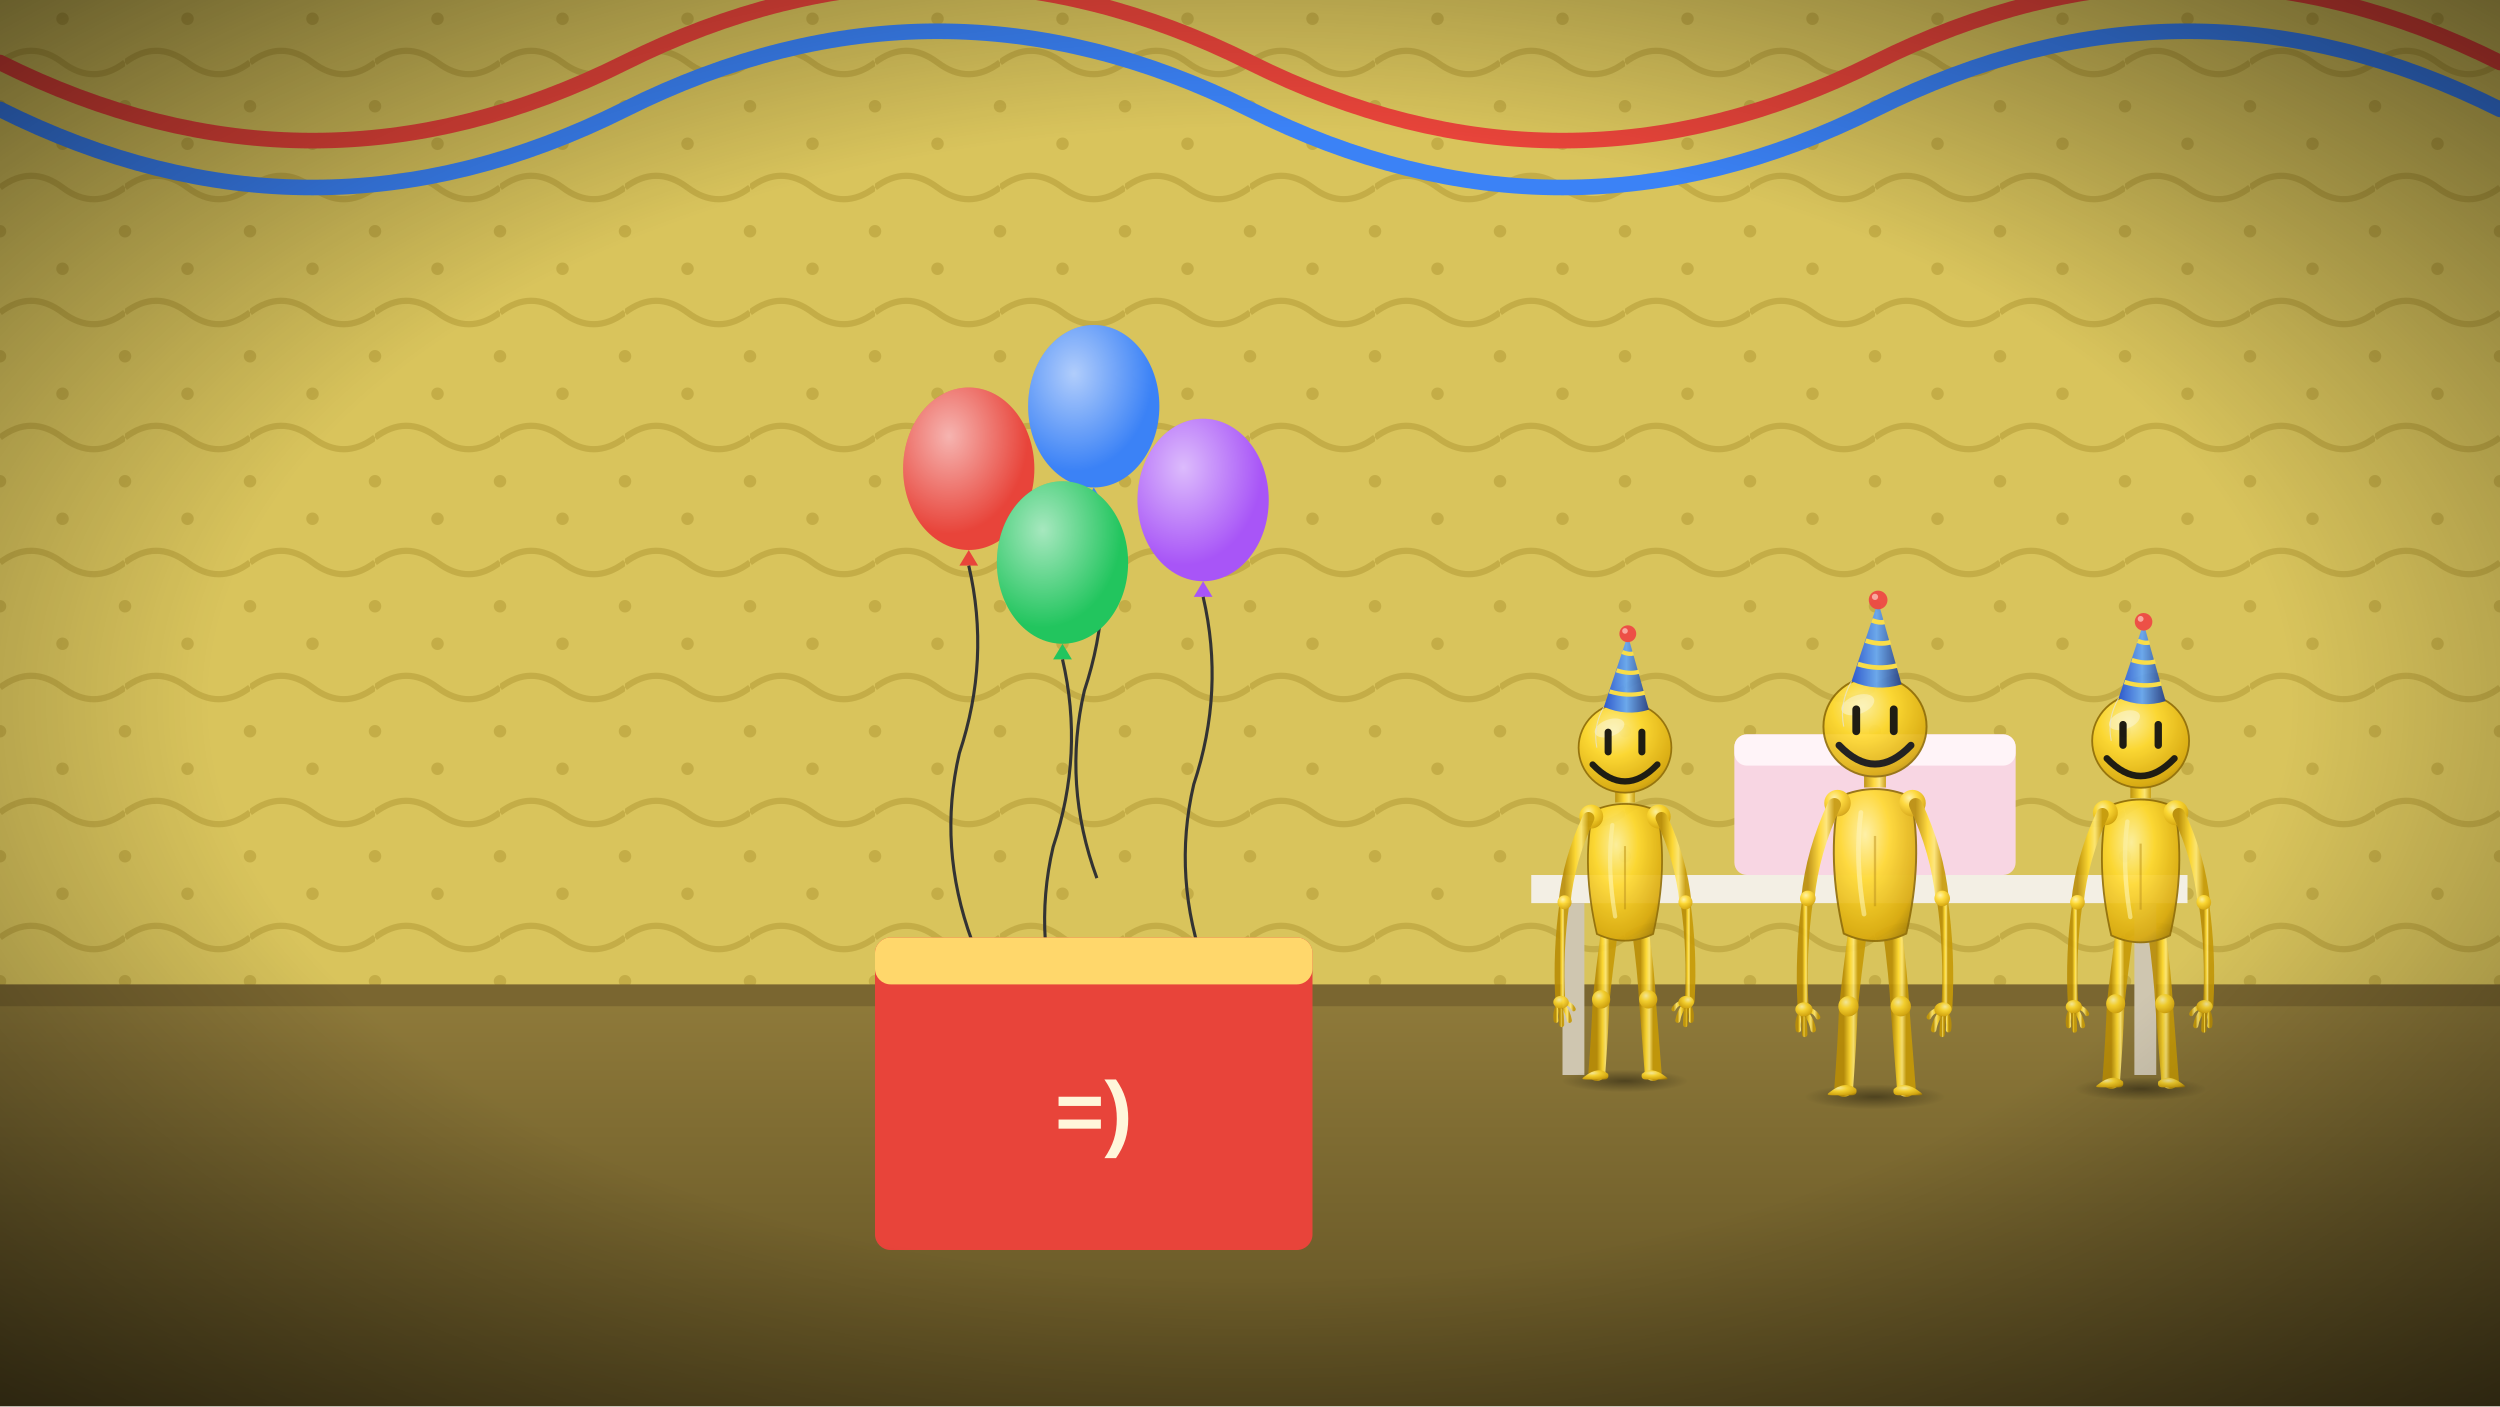
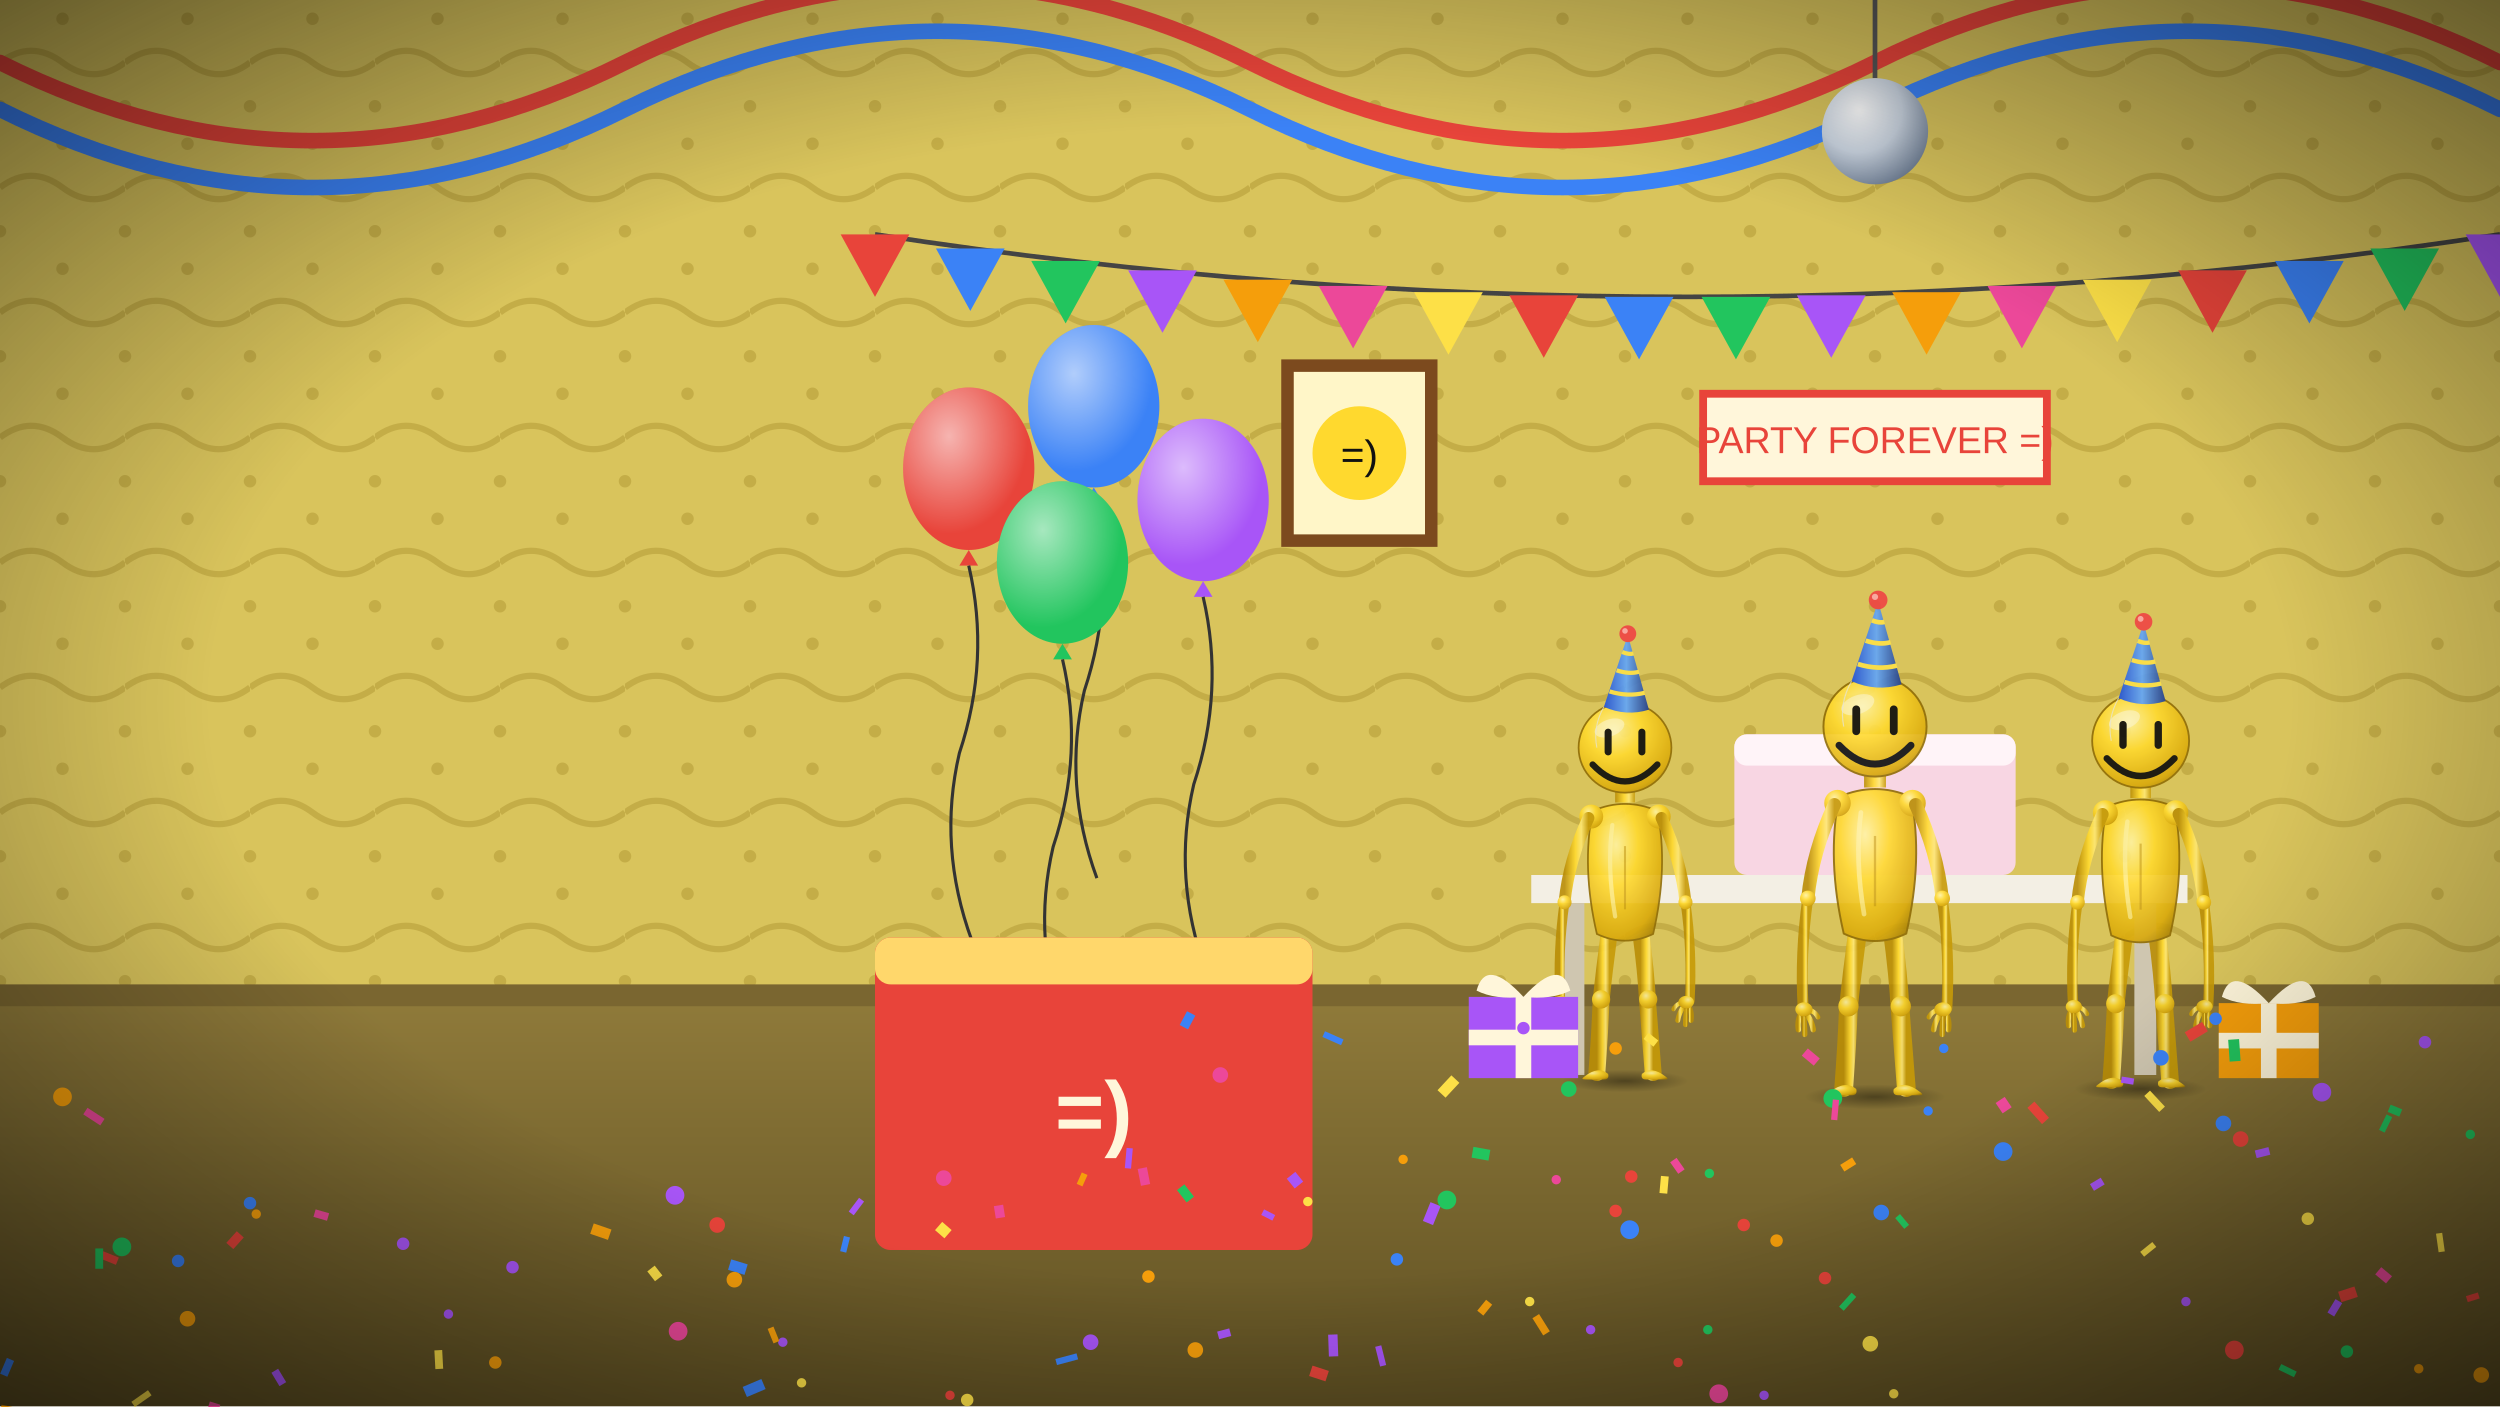
<svg xmlns="http://www.w3.org/2000/svg" viewBox="0 0 1600 900">
  <defs>
    <pattern id="paper" width="80" height="80" patternUnits="userSpaceOnUse">
      <rect width="80" height="80" fill="#d9c45c" />
      <path d="M0 40 Q20 25 40 40 T80 40" stroke="#c4ad47" stroke-width="4" fill="none" />
      <circle cx="40" cy="12" r="4" fill="#c4ad47" />
      <circle cx="0" cy="68" r="4" fill="#c4ad47" />
      <circle cx="80" cy="68" r="4" fill="#c4ad47" />
    </pattern>
    <linearGradient id="carpet" x1="0" y1="0" x2="0" y2="1">
      <stop offset="0" stop-color="#8f7a3a" />
      <stop offset="1" stop-color="#5e4f22" />
    </linearGradient>
    <radialGradient id="shine" cx=".35" cy=".3" r=".6">
      <stop offset="0" stop-color="#fff" stop-opacity=".6" />
      <stop offset="1" stop-color="#fff" stop-opacity="0" />
    </radialGradient>
    <g id="balloon">
      <ellipse rx="42" ry="52" />
      <ellipse rx="42" ry="52" fill="url(#shine)" />
      <path d="M0 52 l-6 10 h12 z" />
      <path d="M0 62 q14 60 -6 120 q-14 60 8 120" stroke="#333" stroke-width="2" fill="none" />
    </g>
    <filter id="glow" x="-50%" y="-50%" width="200%" height="200%">
      <feGaussianBlur stdDeviation="6" result="b" />
      <feMerge>
        <feMergeNode in="b" />
        <feMergeNode in="SourceGraphic" />
      </feMerge>
    </filter>
    <filter id="blur">
      <feGaussianBlur stdDeviation="3" />
    </filter>
    <radialGradient id="vign" cx=".5" cy=".5" r=".75">
      <stop offset=".55" stop-color="#000" stop-opacity="0" />
      <stop offset="1" stop-color="#000" stop-opacity=".6" />
    </radialGradient>
    <radialGradient id="pgSkin" cx=".38" cy=".3" r=".85">
      <stop offset="0" stop-color="#fff3a1" />
      <stop offset=".35" stop-color="#ffd92e" />
      <stop offset=".8" stop-color="#d9a90b" />
      <stop offset="1" stop-color="#9c7605" />
    </radialGradient>
    <linearGradient id="pgLimb" x1="0" y1="0" x2="1" y2="0">
      <stop offset="0" stop-color="#b98d06" />
      <stop offset=".45" stop-color="#ffd92e" />
      <stop offset=".7" stop-color="#ffe874" />
      <stop offset="1" stop-color="#c79a07" />
    </linearGradient>
    <radialGradient id="pgShadow">
      <stop offset="0" stop-color="#000" stop-opacity=".45" />
      <stop offset="1" stop-color="#000" stop-opacity="0" />
    </radialGradient>
    <linearGradient id="pgHat" x1="0" y1="0" x2="1" y2="0">
      <stop offset="0" stop-color="#1d4ed8" />
      <stop offset=".5" stop-color="#60a5fa" />
      <stop offset="1" stop-color="#1e3a8a" />
    </linearGradient>
    <g id="pgHand">
      <path d="M0 0 q-6 10 -4 22" stroke="url(#pgLimb)" stroke-width="7" fill="none" stroke-linecap="round" />
      <path d="M2 2 q2 14 2 26" stroke="url(#pgLimb)" stroke-width="7" fill="none" stroke-linecap="round" />
      <path d="M5 0 q8 10 10 22" stroke="url(#pgLimb)" stroke-width="7" fill="none" stroke-linecap="round" />
      <path d="M7 -4 q10 2 14 10" stroke="url(#pgLimb)" stroke-width="6" fill="none" stroke-linecap="round" />
      <ellipse cx="3" cy="-4" rx="11" ry="9" fill="url(#pgSkin)" />
    </g>
    <g id="pgDetailed">
      <ellipse cx="0" cy="4" rx="90" ry="16" fill="url(#pgShadow)" />
      <path d="M-22 -210 Q-30 -150 -34 -110 Q-36 -60 -40 -8" stroke="url(#pgLimb)" stroke-width="24" fill="none" stroke-linecap="round" />
      <path d="M22 -210 Q30 -150 32 -110 Q36 -60 40 -8" stroke="url(#pgLimb)" stroke-width="24" fill="none" stroke-linecap="round" />
      <circle cx="-34" cy="-112" r="13" fill="url(#pgSkin)" />
      <circle cx="33" cy="-112" r="13" fill="url(#pgSkin)" />
      <path d="M-58 -2 q20 -16 34 -4 q2 8 -6 8 h-26 q-8 0 -2 -4z" fill="url(#pgSkin)" />
      <path d="M58 -2 q-20 -16 -34 -4 q-2 8 6 8 h26 q8 0 2 -4z" fill="url(#pgSkin)" />
      <path d="M-46 -380 Q-62 -300 -40 -205 Q0 -186 40 -205 Q62 -300 46 -380 Q0 -400 -46 -380 Z" fill="url(#pgSkin)" stroke="#8f6c05" stroke-width="2.5" />
      <path d="M-18 -360 Q-26 -300 -14 -230" stroke="#fff6b0" stroke-width="6" fill="none" opacity=".6" stroke-linecap="round" />
      <path d="M0 -330 v90" stroke="#b8890a" stroke-width="3" opacity=".5" />
      <circle cx="-48" cy="-372" r="17" fill="url(#pgSkin)" />
      <circle cx="48" cy="-372" r="17" fill="url(#pgSkin)" />
      <path d="M-52 -370 Q-80 -310 -86 -250" stroke="url(#pgLimb)" stroke-width="17" fill="none" stroke-linecap="round" />
      <path d="M-86 -250 Q-96 -180 -92 -110" stroke="url(#pgLimb)" stroke-width="14" fill="none" stroke-linecap="round" />
      <circle cx="-86" cy="-250" r="10" fill="url(#pgSkin)" />
      <path d="M52 -370 Q80 -310 86 -250" stroke="url(#pgLimb)" stroke-width="17" fill="none" stroke-linecap="round" />
      <path d="M86 -250 Q96 -180 92 -110" stroke="url(#pgLimb)" stroke-width="14" fill="none" stroke-linecap="round" />
      <circle cx="86" cy="-250" r="10" fill="url(#pgSkin)" />
      <use href="#pgHand" transform="translate(-94 -104)" />
      <use href="#pgHand" transform="translate(90 -104) scale(-1 1)" />
      <path d="M-14 -392 v-24 h28 v24" fill="url(#pgLimb)" />
      <ellipse cx="0" cy="-470" rx="66" ry="64" fill="url(#pgSkin)" stroke="#8f6c05" stroke-width="2.5" />
      <ellipse cx="-22" cy="-498" rx="22" ry="12" fill="#fffbe0" opacity=".55" transform="rotate(-20 -22 -498)" />
      <path d="M-24 -492 v28 M24 -492 v28" stroke="#0b0b0b" stroke-width="10" stroke-linecap="round" />
      <path d="M-46 -446 Q0 -398 46 -446" stroke="#0b0b0b" stroke-width="9" fill="none" stroke-linecap="round" />
      <path d="M-30 -528 L4 -630 L34 -524 Q2 -514 -30 -528 Z" fill="url(#pgHat)" />
      <path d="M-22 -550 Q4 -542 28 -548 M-12 -580 Q6 -574 20 -578 M-4 -606 Q6 -602 12 -604" stroke="#fde047" stroke-width="6" fill="none" />
      <circle cx="4" cy="-632" r="12" fill="#ef4444" />
      <circle cx="0" cy="-636" r="4" fill="#fca5a5" />
      <path d="M-30 -528 Q-46 -500 -40 -470" stroke="#e5e7eb" stroke-width="1.5" fill="none" opacity=".7" />
    </g>
+     <radialGradient id="d2lamp">
+       <stop offset="0" stop-color="#fff6c8" stop-opacity=".55" />
+       <stop offset="1" stop-color="#fff6c8" stop-opacity="0" />
+     </radialGradient>
+     <radialGradient id="d2ball" cx=".35" cy=".3" r=".8">
+       <stop offset="0" stop-color="#ffffff" />
+       <stop offset=".5" stop-color="#cbd5e1" />
+       <stop offset="1" stop-color="#64748b" />
+     </radialGradient>
+     <filter id="d2glow" x="-50%" y="-50%" width="200%" height="200%">
+       <feGaussianBlur stdDeviation="5" result="b" />
+       <feMerge>
+         <feMergeNode in="b" />
+         <feMergeNode in="SourceGraphic" />
+       </feMerge>
+     </filter>
  </defs>
  <rect width="1600" height="640" fill="url(#paper)" />
  <rect y="640" width="1600" height="260" fill="url(#carpet)" />
  <rect y="630" width="1600" height="14" fill="#7a6630" />
  <g fill="none" stroke-width="10" stroke-linecap="round">
    <path d="M0 40 Q200 140 400 40 T800 40 T1200 40 T1600 40" stroke="#e8443a" />
    <path d="M0 70 Q200 170 400 70 T800 70 T1200 70 T1600 70" stroke="#3b82f6" />
  </g>
  <rect x="980" y="560" width="420" height="18" fill="#f3efe4" />
  <rect x="1000" y="578" width="14" height="110" fill="#cfc6b0" />
  <rect x="1366" y="578" width="14" height="110" fill="#cfc6b0" />
  <rect x="1110" y="470" width="180" height="90" rx="8" fill="#f8d6e3" />
  <rect x="1110" y="470" width="180" height="20" rx="8" fill="#fff4f8" />
  <use href="#pgDetailed" transform="translate(1040 690) scale(.45)" opacity=".9" />
  <use href="#pgDetailed" transform="translate(1200 700) scale(.5)" opacity=".9" />
  <use href="#pgDetailed" transform="translate(1370 695) scale(.47)" opacity=".9" />
  <use href="#balloon" transform="translate(620 300)" fill="#e8443a" />
  <use href="#balloon" transform="translate(700 260)" fill="#3b82f6" />
  <use href="#balloon" transform="translate(770 320)" fill="#a855f7" />
  <use href="#balloon" transform="translate(680 360)" fill="#22c55e" />
  <rect x="560" y="600" width="280" height="200" rx="10" fill="#e8443a" />
  <rect x="560" y="600" width="280" height="30" rx="10" fill="#ffd76b" />
  <text x="700" y="730" font-family="Arial Black, Arial" font-weight="900" font-size="54" text-anchor="middle" fill="#fff6da">=)</text>
+   <path d="M560 150 Q1080.0 230 1600 150" stroke="#444" stroke-width="3" fill="none" />
+   <path d="M538 150 L582 150 L560 190 Z" fill="#e8443a" />
+   <path d="M599 159 L643 159 L621 199 Z" fill="#3b82f6" />
+   <path d="M660 167 L704 167 L682 207 Z" fill="#22c55e" />
+   <path d="M722 173 L766 173 L744 213 Z" fill="#a855f7" />
+   <path d="M783 179 L827 179 L805 219 Z" fill="#f59e0b" />
+   <path d="M844 183 L888 183 L866 223 Z" fill="#ec4899" />
+   <path d="M905 187 L949 187 L927 227 Z" fill="#fde047" />
+   <path d="M966 189 L1010 189 L988 229 Z" fill="#e8443a" />
+   <path d="M1027 190 L1071 190 L1049 230 Z" fill="#3b82f6" />
+   <path d="M1089 190 L1133 190 L1111 230 Z" fill="#22c55e" />
+   <path d="M1150 189 L1194 189 L1172 229 Z" fill="#a855f7" />
+   <path d="M1211 187 L1255 187 L1233 227 Z" fill="#f59e0b" />
+   <path d="M1272 183 L1316 183 L1294 223 Z" fill="#ec4899" />
+   <path d="M1333 179 L1377 179 L1355 219 Z" fill="#fde047" />
+   <path d="M1394 173 L1438 173 L1416 213 Z" fill="#e8443a" />
+   <path d="M1456 167 L1500 167 L1478 207 Z" fill="#3b82f6" />
+   <path d="M1517 159 L1561 159 L1539 199 Z" fill="#22c55e" />
+   <path d="M1578 150 L1622 150 L1600 190 Z" fill="#a855f7" />
+   <path d="M1200 0 v50" stroke="#555" stroke-width="3" />
+   <circle cx="1200" cy="84" r="34" fill="url(#d2ball)" />
+   <g>
+     <rect x="940" y="638" width="70" height="52" fill="#a855f7" />
+     <rect x="970.0" y="638" width="10" height="52" fill="#fff6da" />
+     <rect x="940" y="659.0" width="70" height="10" fill="#fff6da" />
+     <path d="M975.0 638 q-24 -26 -30 -4 q12 6 30 4 q24 -26 30 -4 q-12 6 -30 4" fill="#fff6da" />
+   </g>
+   <g>
+     <rect x="1420" y="642" width="64" height="48" fill="#f59e0b" />
+     <rect x="1447.0" y="642" width="10" height="48" fill="#fff6da" />
+     <rect x="1420" y="661.0" width="64" height="10" fill="#fff6da" />
+     <path d="M1452.0 642 q-24 -26 -30 -4 q12 6 30 4 q24 -26 30 -4 q-12 6 -30 4" fill="#fff6da" />
+   </g>
+   <g transform="translate(1200 280)">
+     <rect x="-110" y="-28" width="220" height="56" fill="#fff6da" stroke="#e8443a" stroke-width="5" />
+     <text y="10" font-family="Arial Black, Arial" font-size="24" text-anchor="middle" fill="#e8443a">PARTY FOREVER =)</text>
+   </g>
+   <g>
+     <rect x="820" y="230" width="100" height="120" fill="#7c4a1e" />
+     <rect x="828" y="238" width="84" height="104" fill="#fff6c8" />
+     <circle cx="870.0" cy="290.0" r="30" fill="#ffd92e" />
+     <text x="870.0" y="300" font-family="Arial Black, Arial" font-size="26" text-anchor="middle" fill="#111">=)</text>
+   </g>
+   <circle cx="120" cy="844" r="5" fill="#f59e0b" />
+   <rect x="696" y="752" width="8" height="4" fill="#f59e0b" transform="rotate(114 696 752)" />
+   <circle cx="1234" cy="711" r="3" fill="#3b82f6" />
+   <circle cx="513" cy="885" r="3" fill="#fde047" />
+   <rect x="1376" y="698" width="14" height="5" fill="#fde047" transform="rotate(47 1376 698)" />
+   <circle cx="1074" cy="872" r="3" fill="#e8443a" />
+   <circle cx="1094" cy="751" r="3" fill="#22c55e" />
+   <rect x="1587" y="831" width="8" height="4" fill="#e8443a" transform="rotate(163 1587 831)" />
+   <circle cx="1100" cy="892" r="6" fill="#ec4899" />
+   <rect x="809" y="774" width="8" height="4" fill="#a855f7" transform="rotate(27 809 774)" />
+   <circle cx="287" cy="841" r="3" fill="#a855f7" />
+   <rect x="1302" y="705" width="14" height="6" fill="#e8443a" transform="rotate(48 1302 705)" />
+   <circle cx="1004" cy="697" r="5" fill="#22c55e" />
+   <rect x="64" y="800" width="13" height="5" fill="#e8443a" transform="rotate(22 64 800)" />
+   <rect x="1453" y="739" width="9" height="5" fill="#a855f7" transform="rotate(166 1453 739)" />
+   <rect x="1563" y="789" width="12" height="4" fill="#fde047" transform="rotate(82 1563 789)" />
+   <circle cx="1034" cy="671" r="4" fill="#f59e0b" />
+   <circle cx="1244" cy="671" r="3" fill="#3b82f6" />
+   <rect x="202" y="774" width="9" height="5" fill="#ec4899" transform="rotate(16 202 774)" />
+   <rect x="591" y="665" width="12" height="5" fill="#e8443a" transform="rotate(147 591 665)" />
+   <circle cx="837" cy="769" r="3" fill="#fde047" />
+   <rect x="553" y="769" width="11" height="4" fill="#a855f7" transform="rotate(127 553 769)" />
+   <circle cx="1093" cy="851" r="3" fill="#22c55e" />
+   <rect x="1358" y="689" width="8" height="4" fill="#a855f7" transform="rotate(9 1358 689)" />
+   <rect x="1530" y="707" width="8" height="5" fill="#22c55e" transform="rotate(22 1530 707)" />
+   <rect x="9" y="871" width="11" height="5" fill="#3b82f6" transform="rotate(113 9 871)" />
+   <circle cx="1137" cy="794" r="4" fill="#f59e0b" />
+   <rect x="1283" y="702" width="8" height="7" fill="#ec4899" transform="rotate(56 1283 702)" />
+   <rect x="66" y="799" width="13" height="5" fill="#22c55e" transform="rotate(90 66 799)" />
+   <circle cx="1434" cy="729" r="5" fill="#e8443a" />
+   <rect x="1073" y="741" width="9" height="5" fill="#ec4899" transform="rotate(55 1073 741)" />
+   <rect x="922" y="772" width="13" height="7" fill="#a855f7" transform="rotate(112 922 772)" />
+   <circle cx="979" cy="833" r="3" fill="#fde047" />
+   <circle cx="604" cy="754" r="5" fill="#ec4899" />
+   <circle cx="1477" cy="780" r="4" fill="#fde047" />
+   <rect x="1460" y="873" width="11" height="4" fill="#22c55e" transform="rotate(26 1460 873)" />
+   <circle cx="501" cy="859" r="3" fill="#a855f7" />
+   <rect x="1055" y="661" width="8" height="5" fill="#fde047" transform="rotate(38 1055 661)" />
+   <rect x="1499" y="834" width="10" height="5" fill="#a855f7" transform="rotate(121 1499 834)" />
+   <circle cx="810" cy="694" r="6" fill="#e8443a" />
+   <circle cx="698" cy="859" r="5" fill="#a855f7" />
+   <rect x="419" y="810" width="8" height="6" fill="#fde047" transform="rotate(52 419 810)" />
+   <rect x="788" y="855" width="8" height="5" fill="#a855f7" transform="rotate(165 788 855)" />
+   <circle cx="432" cy="765" r="6" fill="#a855f7" />
+   <rect x="856" y="854" width="14" height="6" fill="#a855f7" transform="rotate(88 856 854)" />
+   <rect x="934" y="693" width="13" height="7" fill="#fde047" transform="rotate(133 934 693)" />
+   <circle cx="1168" cy="818" r="4" fill="#e8443a" />
+   <circle cx="459" cy="784" r="5" fill="#e8443a" />
+   <circle cx="1502" cy="865" r="4" fill="#22c55e" />
+   <circle cx="40" cy="702" r="6" fill="#f59e0b" />
+   <rect x="468" y="806" width="11" height="7" fill="#3b82f6" transform="rotate(17 468 806)" />
+   <circle cx="434" cy="852" r="6" fill="#ec4899" />
+   <circle cx="1197" cy="860" r="5" fill="#fde047" />
+   <rect x="955" y="835" width="9" height="5" fill="#f59e0b" transform="rotate(129 955 835)" />
+   <rect x="495" y="849" width="10" height="4" fill="#f59e0b" transform="rotate(68 495 849)" />
+   <rect x="758" y="758" width="10" height="6" fill="#22c55e" transform="rotate(52 758 758)" />
+   <rect x="1347" y="758" width="8" height="5" fill="#a855f7" transform="rotate(149 1347 758)" />
+   <circle cx="160" cy="770" r="4" fill="#3b82f6" />
+   <circle cx="1034" cy="775" r="4" fill="#e8443a" />
+   <circle cx="996" cy="755" r="3" fill="#ec4899" />
+   <circle cx="1430" cy="864" r="6" fill="#e8443a" />
+   <circle cx="1588" cy="880" r="5" fill="#f59e0b" />
+   <circle cx="781" cy="688" r="5" fill="#ec4899" />
+   <rect x="1068" y="753" width="11" height="5" fill="#fde047" transform="rotate(95 1068 753)" />
+   <rect x="734" y="747" width="11" height="6" fill="#ec4899" transform="rotate(79 734 747)" />
+   <rect x="56" y="709" width="13" height="5" fill="#ec4899" transform="rotate(33 56 709)" />
+   <rect x="544" y="792" width="10" height="4" fill="#3b82f6" transform="rotate(104 544 792)" />
+   <circle cx="1581" cy="726" r="3" fill="#22c55e" />
+   <rect x="1509" y="830" width="11" height="7" fill="#e8443a" transform="rotate(162 1509 830)" />
+   <circle cx="619" cy="896" r="4" fill="#fde047" />
+   <circle cx="765" cy="864" r="5" fill="#f59e0b" />
+   <circle cx="114" cy="807" r="4" fill="#3b82f6" />
+   <circle cx="1204" cy="776" r="5" fill="#3b82f6" />
+   <rect x="156" y="792" width="10" height="6" fill="#e8443a" transform="rotate(132 156 792)" />
+   <rect x="829" y="750" width="8" height="7" fill="#a855f7" transform="rotate(51 829 750)" />
+   <circle cx="1383" cy="677" r="5" fill="#3b82f6" />
+   <rect x="97" y="893" width="13" height="4" fill="#fde047" transform="rotate(145 97 893)" />
+   <circle cx="1418" cy="652" r="4" fill="#3b82f6" />
+   <circle cx="1173" cy="703" r="6" fill="#22c55e" />
+   <circle cx="328" cy="811" r="4" fill="#a855f7" />
+   <rect x="1531" y="715" width="11" height="4" fill="#22c55e" transform="rotate(116 1531 715)" />
+   <circle cx="975" cy="658" r="4" fill="#a855f7" />
+   <circle cx="608" cy="893" r="3" fill="#e8443a" />
+   <rect x="848" y="660" width="13" height="4" fill="#3b82f6" transform="rotate(24 848 660)" />
+   <rect x="490" y="889" width="13" height="7" fill="#3b82f6" transform="rotate(157 490 889)" />
+   <rect x="603" y="782" width="8" height="7" fill="#fde047" transform="rotate(41 603 782)" />
+   <rect x="283" y="864" width="12" height="5" fill="#fde047" transform="rotate(87 283 864)" />
+   <circle cx="1212" cy="892" r="3" fill="#fde047" />
+   <circle cx="164" cy="777" r="3" fill="#f59e0b" />
+   <rect x="840" y="874" width="11" height="7" fill="#e8443a" transform="rotate(18 840 874)" />
+   <rect x="1177" y="704" width="13" height="4" fill="#ec4899" transform="rotate(95 1177 704)" />
+   <rect x="642" y="771" width="8" height="6" fill="#ec4899" transform="rotate(81 642 771)" />
+   <circle cx="470" cy="819" r="5" fill="#f59e0b" />
+   <rect x="141" y="899" width="12" height="7" fill="#ec4899" transform="rotate(107 141 899)" />
+   <circle cx="258" cy="796" r="4" fill="#a855f7" />
+   <circle cx="1423" cy="719" r="5" fill="#3b82f6" />
+   <circle cx="1552" cy="667" r="4" fill="#a855f7" />
+   <rect x="985" y="841" width="13" height="5" fill="#f59e0b" transform="rotate(58 985 841)" />
+   <circle cx="1043" cy="787" r="6" fill="#3b82f6" />
+   <rect x="884" y="861" width="13" height="4" fill="#a855f7" transform="rotate(76 884 861)" />
+   <rect x="943" y="734" width="11" height="7" fill="#22c55e" transform="rotate(10 943 734)" />
+   <rect x="1413" y="660" width="13" height="7" fill="#e8443a" transform="rotate(149 1413 660)" />
+   <circle cx="317" cy="872" r="4" fill="#f59e0b" />
+   <circle cx="78" cy="798" r="6" fill="#22c55e" />
+   <rect x="1380" y="798" width="10" height="4" fill="#fde047" transform="rotate(141 1380 798)" />
+   <rect x="1524" y="811" width="9" height="6" fill="#ec4899" transform="rotate(40 1524 811)" />
+   <circle cx="1044" cy="753" r="4" fill="#e8443a" />
+   <rect x="765" y="650" width="10" height="6" fill="#3b82f6" transform="rotate(118 765 650)" />
+   <circle cx="735" cy="817" r="4" fill="#f59e0b" />
+   <circle cx="894" cy="806" r="4" fill="#3b82f6" />
+   <circle cx="1018" cy="851" r="3" fill="#a855f7" />
+   <rect x="1188" y="830" width="12" height="4" fill="#22c55e" transform="rotate(132 1188 830)" />
+   <rect x="1216" y="777" width="9" height="4" fill="#22c55e" transform="rotate(50 1216 777)" />
+   <circle cx="898" cy="742" r="3" fill="#f59e0b" />
+   <rect x="1157" y="671" width="10" height="6" fill="#ec4899" transform="rotate(40 1157 671)" />
+   <rect x="1188" y="745" width="9" height="5" fill="#f59e0b" transform="rotate(148 1188 745)" />
+   <rect x="1433" y="665" width="14" height="7" fill="#22c55e" transform="rotate(86 1433 665)" />
+   <circle cx="1486" cy="699" r="6" fill="#a855f7" />
+   <circle cx="1548" cy="876" r="3" fill="#f59e0b" />
+   <circle cx="1282" cy="737" r="6" fill="#3b82f6" />
+   <rect x="178" y="876" width="10" height="5" fill="#a855f7" transform="rotate(59 178 876)" />
+   <circle cx="926" cy="768" r="6" fill="#22c55e" />
+   <rect x="380" y="783" width="12" height="7" fill="#f59e0b" transform="rotate(19 380 783)" />
+   <circle cx="1129" cy="893" r="3" fill="#a855f7" />
+   <rect x="725" y="735" width="13" height="4" fill="#a855f7" transform="rotate(95 725 735)" />
+   <circle cx="1399" cy="833" r="3" fill="#a855f7" />
+   <rect x="1" y="899" width="8" height="4" fill="#f59e0b" transform="rotate(12 1 899)" />
+   <rect x="690" y="870" width="14" height="4" fill="#3b82f6" transform="rotate(165 690 870)" />
+   <circle cx="585" cy="691" r="3" fill="#e8443a" />
+   <circle cx="1116" cy="784" r="4" fill="#e8443a" />
  <rect width="1600" height="900" fill="url(#vign)" />
</svg>
